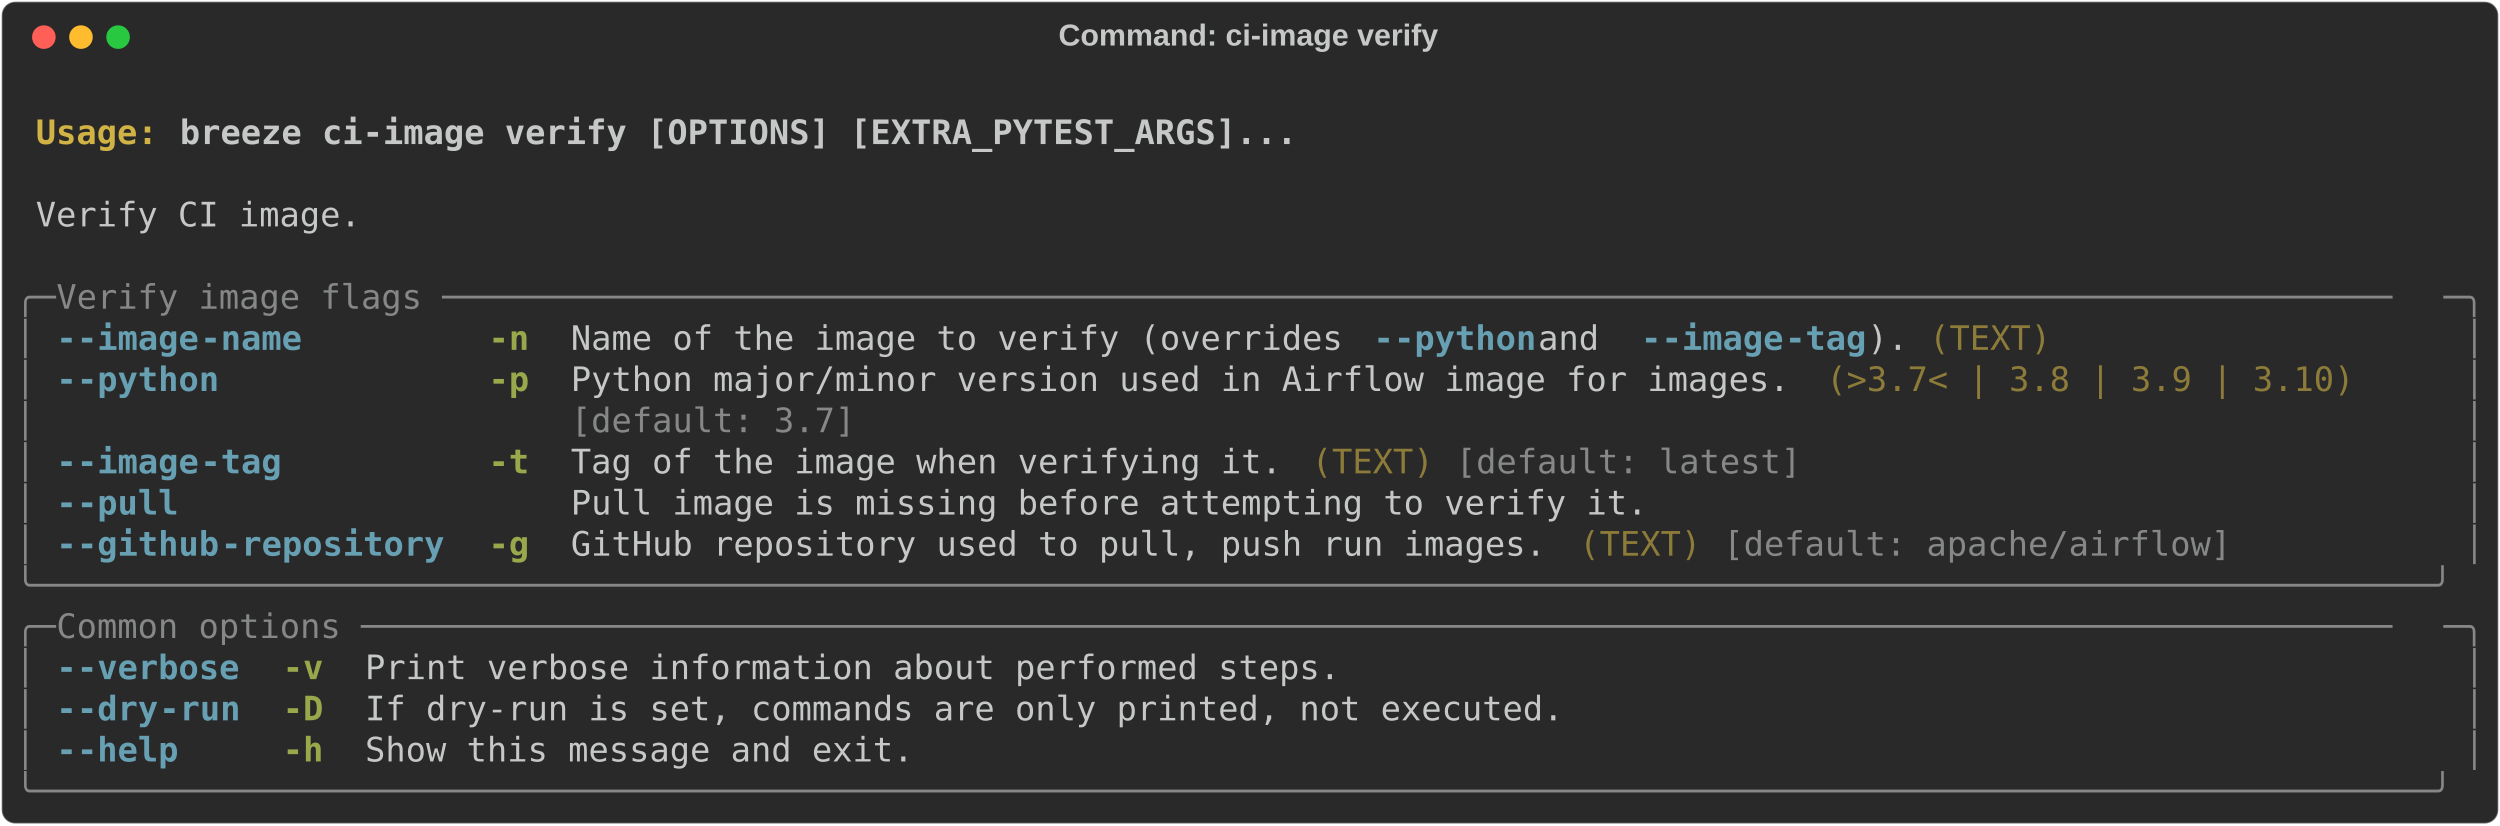
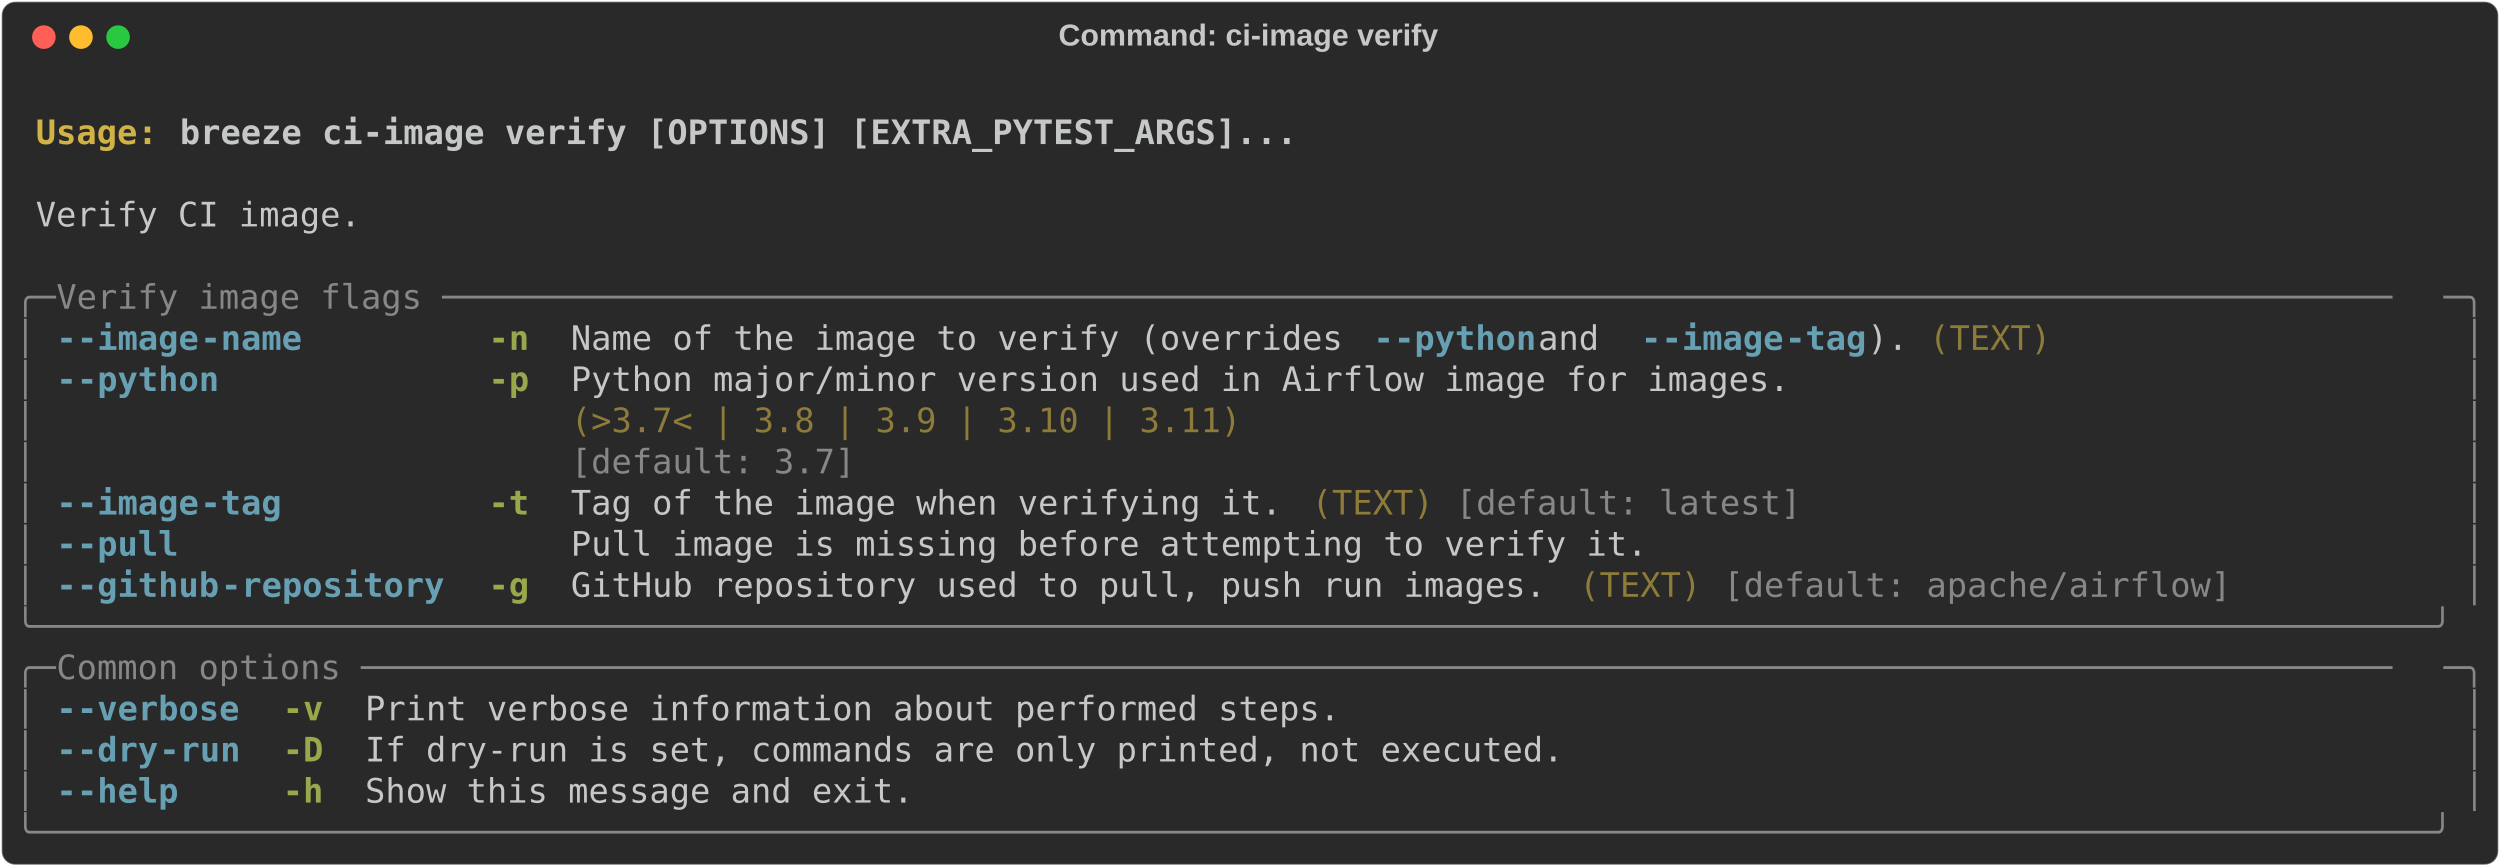
- <svg xmlns="http://www.w3.org/2000/svg" class="rich-terminal" viewBox="0 0 1482 489.2">
+ <svg xmlns="http://www.w3.org/2000/svg" class="rich-terminal" viewBox="0 0 1482 513.6">
  <style>

    @font-face {
        font-family: "Fira Code";
        src: local("FiraCode-Regular"),
                url("https://cdnjs.cloudflare.com/ajax/libs/firacode/6.2.0/woff2/FiraCode-Regular.woff2") format("woff2"),
                url("https://cdnjs.cloudflare.com/ajax/libs/firacode/6.2.0/woff/FiraCode-Regular.woff") format("woff");
        font-style: normal;
        font-weight: 400;
    }
    @font-face {
        font-family: "Fira Code";
        src: local("FiraCode-Bold"),
                url("https://cdnjs.cloudflare.com/ajax/libs/firacode/6.2.0/woff2/FiraCode-Bold.woff2") format("woff2"),
                url("https://cdnjs.cloudflare.com/ajax/libs/firacode/6.2.0/woff/FiraCode-Bold.woff") format("woff");
        font-style: bold;
        font-weight: 700;
    }

-     .terminal-1202260089-matrix {
+     .terminal-2296126418-matrix {
        font-family: Fira Code, monospace;
        font-size: 20px;
        line-height: 24.4px;
        font-variant-east-asian: full-width;
    }

-     .terminal-1202260089-title {
+     .terminal-2296126418-title {
        font-size: 18px;
        font-weight: bold;
        font-family: arial;
    }

-     .terminal-1202260089-r1 { fill: #c5c8c6;font-weight: bold }
- .terminal-1202260089-r2 { fill: #c5c8c6 }
- .terminal-1202260089-r3 { fill: #d0b344;font-weight: bold }
- .terminal-1202260089-r4 { fill: #868887 }
- .terminal-1202260089-r5 { fill: #68a0b3;font-weight: bold }
- .terminal-1202260089-r6 { fill: #98a84b;font-weight: bold }
- .terminal-1202260089-r7 { fill: #8d7b39 }
+     .terminal-2296126418-r1 { fill: #c5c8c6;font-weight: bold }
+ .terminal-2296126418-r2 { fill: #c5c8c6 }
+ .terminal-2296126418-r3 { fill: #d0b344;font-weight: bold }
+ .terminal-2296126418-r4 { fill: #868887 }
+ .terminal-2296126418-r5 { fill: #68a0b3;font-weight: bold }
+ .terminal-2296126418-r6 { fill: #98a84b;font-weight: bold }
+ .terminal-2296126418-r7 { fill: #8d7b39 }
    </style>
  <defs>
-     <clipPath id="terminal-1202260089-clip-terminal">
-       <rect x="0" y="0" width="1463.0" height="438.2" />
-     </clipPath>
-     <clipPath id="terminal-1202260089-line-0">
+     <clipPath id="terminal-2296126418-clip-terminal">
+       <rect x="0" y="0" width="1463.0" height="462.6" />
+     </clipPath>
+     <clipPath id="terminal-2296126418-line-0">
      <rect x="0" y="1.5" width="1464" height="24.65" />
    </clipPath>
-     <clipPath id="terminal-1202260089-line-1">
+     <clipPath id="terminal-2296126418-line-1">
      <rect x="0" y="25.9" width="1464" height="24.65" />
    </clipPath>
-     <clipPath id="terminal-1202260089-line-2">
+     <clipPath id="terminal-2296126418-line-2">
      <rect x="0" y="50.3" width="1464" height="24.65" />
    </clipPath>
-     <clipPath id="terminal-1202260089-line-3">
+     <clipPath id="terminal-2296126418-line-3">
      <rect x="0" y="74.7" width="1464" height="24.65" />
    </clipPath>
-     <clipPath id="terminal-1202260089-line-4">
+     <clipPath id="terminal-2296126418-line-4">
      <rect x="0" y="99.1" width="1464" height="24.65" />
    </clipPath>
-     <clipPath id="terminal-1202260089-line-5">
+     <clipPath id="terminal-2296126418-line-5">
      <rect x="0" y="123.5" width="1464" height="24.65" />
    </clipPath>
-     <clipPath id="terminal-1202260089-line-6">
+     <clipPath id="terminal-2296126418-line-6">
      <rect x="0" y="147.9" width="1464" height="24.65" />
    </clipPath>
-     <clipPath id="terminal-1202260089-line-7">
+     <clipPath id="terminal-2296126418-line-7">
      <rect x="0" y="172.3" width="1464" height="24.65" />
    </clipPath>
-     <clipPath id="terminal-1202260089-line-8">
+     <clipPath id="terminal-2296126418-line-8">
      <rect x="0" y="196.7" width="1464" height="24.65" />
    </clipPath>
-     <clipPath id="terminal-1202260089-line-9">
+     <clipPath id="terminal-2296126418-line-9">
      <rect x="0" y="221.1" width="1464" height="24.65" />
    </clipPath>
-     <clipPath id="terminal-1202260089-line-10">
+     <clipPath id="terminal-2296126418-line-10">
      <rect x="0" y="245.5" width="1464" height="24.65" />
    </clipPath>
-     <clipPath id="terminal-1202260089-line-11">
+     <clipPath id="terminal-2296126418-line-11">
      <rect x="0" y="269.9" width="1464" height="24.65" />
    </clipPath>
-     <clipPath id="terminal-1202260089-line-12">
+     <clipPath id="terminal-2296126418-line-12">
      <rect x="0" y="294.3" width="1464" height="24.65" />
    </clipPath>
-     <clipPath id="terminal-1202260089-line-13">
+     <clipPath id="terminal-2296126418-line-13">
      <rect x="0" y="318.7" width="1464" height="24.65" />
    </clipPath>
-     <clipPath id="terminal-1202260089-line-14">
+     <clipPath id="terminal-2296126418-line-14">
      <rect x="0" y="343.1" width="1464" height="24.65" />
    </clipPath>
-     <clipPath id="terminal-1202260089-line-15">
+     <clipPath id="terminal-2296126418-line-15">
      <rect x="0" y="367.5" width="1464" height="24.65" />
    </clipPath>
-     <clipPath id="terminal-1202260089-line-16">
+     <clipPath id="terminal-2296126418-line-16">
      <rect x="0" y="391.9" width="1464" height="24.65" />
    </clipPath>
+     <clipPath id="terminal-2296126418-line-17">
+       <rect x="0" y="416.3" width="1464" height="24.65" />
+     </clipPath>
  </defs>
-   <rect fill="#292929" stroke="rgba(255,255,255,0.35)" stroke-width="1" x="1" y="1" width="1480" height="487.2" rx="8" />
-   <text class="terminal-1202260089-title" fill="#c5c8c6" text-anchor="middle" x="740" y="27">Command: ci-image verify</text>
+   <rect fill="#292929" stroke="rgba(255,255,255,0.35)" stroke-width="1" x="1" y="1" width="1480" height="511.6" rx="8" />
+   <text class="terminal-2296126418-title" fill="#c5c8c6" text-anchor="middle" x="740" y="27">Command: ci-image verify</text>
  <g transform="translate(26,22)">
    <circle cx="0" cy="0" r="7" fill="#ff5f57" />
    <circle cx="22" cy="0" r="7" fill="#febc2e" />
    <circle cx="44" cy="0" r="7" fill="#28c840" />
  </g>
-   <g transform="translate(9, 41)" clip-path="url(#terminal-1202260089-clip-terminal)">
-     <g class="terminal-1202260089-matrix">
-       <text class="terminal-1202260089-r2" x="1464" y="20" textLength="12.2" clip-path="url(#terminal-1202260089-line-0)">
- </text>
-       <text class="terminal-1202260089-r3" x="12.2" y="44.4" textLength="85.4" clip-path="url(#terminal-1202260089-line-1)">Usage: </text>
-       <text class="terminal-1202260089-r1" x="97.6" y="44.4" textLength="671" clip-path="url(#terminal-1202260089-line-1)">breeze ci-image verify [OPTIONS] [EXTRA_PYTEST_ARGS]...</text>
-       <text class="terminal-1202260089-r2" x="1464" y="44.4" textLength="12.2" clip-path="url(#terminal-1202260089-line-1)">
- </text>
-       <text class="terminal-1202260089-r2" x="1464" y="68.8" textLength="12.2" clip-path="url(#terminal-1202260089-line-2)">
- </text>
-       <text class="terminal-1202260089-r2" x="12.2" y="93.2" textLength="195.2" clip-path="url(#terminal-1202260089-line-3)">Verify CI image.</text>
-       <text class="terminal-1202260089-r2" x="1464" y="93.2" textLength="12.2" clip-path="url(#terminal-1202260089-line-3)">
- </text>
-       <text class="terminal-1202260089-r2" x="1464" y="117.6" textLength="12.2" clip-path="url(#terminal-1202260089-line-4)">
- </text>
-       <text class="terminal-1202260089-r4" x="0" y="142" textLength="24.4" clip-path="url(#terminal-1202260089-line-5)">╭─</text>
-       <text class="terminal-1202260089-r4" x="24.4" y="142" textLength="1415.2" clip-path="url(#terminal-1202260089-line-5)"> Verify image flags ────────────────────────────────────────────────────────────────────────────────────────────────</text>
-       <text class="terminal-1202260089-r4" x="1439.6" y="142" textLength="24.4" clip-path="url(#terminal-1202260089-line-5)">─╮</text>
-       <text class="terminal-1202260089-r2" x="1464" y="142" textLength="12.2" clip-path="url(#terminal-1202260089-line-5)">
- </text>
-       <text class="terminal-1202260089-r4" x="0" y="166.4" textLength="12.2" clip-path="url(#terminal-1202260089-line-6)">│</text>
-       <text class="terminal-1202260089-r5" x="24.4" y="166.4" textLength="12.2" clip-path="url(#terminal-1202260089-line-6)">-</text>
-       <text class="terminal-1202260089-r5" x="36.6" y="166.4" textLength="73.2" clip-path="url(#terminal-1202260089-line-6)">-image</text>
-       <text class="terminal-1202260089-r5" x="109.8" y="166.4" textLength="61" clip-path="url(#terminal-1202260089-line-6)">-name</text>
-       <text class="terminal-1202260089-r6" x="280.6" y="166.4" textLength="24.4" clip-path="url(#terminal-1202260089-line-6)">-n</text>
-       <text class="terminal-1202260089-r2" x="329.4" y="166.4" textLength="475.8" clip-path="url(#terminal-1202260089-line-6)">Name of the image to verify (overrides </text>
-       <text class="terminal-1202260089-r5" x="805.2" y="166.4" textLength="12.2" clip-path="url(#terminal-1202260089-line-6)">-</text>
-       <text class="terminal-1202260089-r5" x="817.4" y="166.4" textLength="85.4" clip-path="url(#terminal-1202260089-line-6)">-python</text>
-       <text class="terminal-1202260089-r2" x="902.8" y="166.4" textLength="61" clip-path="url(#terminal-1202260089-line-6)"> and </text>
-       <text class="terminal-1202260089-r5" x="963.8" y="166.4" textLength="12.2" clip-path="url(#terminal-1202260089-line-6)">-</text>
-       <text class="terminal-1202260089-r5" x="976" y="166.4" textLength="73.2" clip-path="url(#terminal-1202260089-line-6)">-image</text>
-       <text class="terminal-1202260089-r5" x="1049.2" y="166.4" textLength="48.8" clip-path="url(#terminal-1202260089-line-6)">-tag</text>
-       <text class="terminal-1202260089-r2" x="1098" y="166.4" textLength="24.4" clip-path="url(#terminal-1202260089-line-6)">).</text>
-       <text class="terminal-1202260089-r7" x="1134.6" y="166.4" textLength="73.2" clip-path="url(#terminal-1202260089-line-6)">(TEXT)</text>
-       <text class="terminal-1202260089-r4" x="1451.8" y="166.4" textLength="12.2" clip-path="url(#terminal-1202260089-line-6)">│</text>
-       <text class="terminal-1202260089-r2" x="1464" y="166.4" textLength="12.2" clip-path="url(#terminal-1202260089-line-6)">
- </text>
-       <text class="terminal-1202260089-r4" x="0" y="190.8" textLength="12.2" clip-path="url(#terminal-1202260089-line-7)">│</text>
-       <text class="terminal-1202260089-r5" x="24.4" y="190.8" textLength="12.2" clip-path="url(#terminal-1202260089-line-7)">-</text>
-       <text class="terminal-1202260089-r5" x="36.6" y="190.8" textLength="85.4" clip-path="url(#terminal-1202260089-line-7)">-python</text>
-       <text class="terminal-1202260089-r6" x="280.6" y="190.8" textLength="24.4" clip-path="url(#terminal-1202260089-line-7)">-p</text>
-       <text class="terminal-1202260089-r2" x="329.4" y="190.8" textLength="732" clip-path="url(#terminal-1202260089-line-7)">Python major/minor version used in Airflow image for images.</text>
-       <text class="terminal-1202260089-r7" x="1073.6" y="190.8" textLength="317.2" clip-path="url(#terminal-1202260089-line-7)">(&gt;3.7&lt; | 3.8 | 3.9 | 3.10)</text>
-       <text class="terminal-1202260089-r4" x="1451.8" y="190.8" textLength="12.2" clip-path="url(#terminal-1202260089-line-7)">│</text>
-       <text class="terminal-1202260089-r2" x="1464" y="190.8" textLength="12.2" clip-path="url(#terminal-1202260089-line-7)">
- </text>
-       <text class="terminal-1202260089-r4" x="0" y="215.2" textLength="12.2" clip-path="url(#terminal-1202260089-line-8)">│</text>
-       <text class="terminal-1202260089-r4" x="329.4" y="215.2" textLength="732" clip-path="url(#terminal-1202260089-line-8)">[default: 3.7]                                              </text>
-       <text class="terminal-1202260089-r4" x="1451.8" y="215.2" textLength="12.2" clip-path="url(#terminal-1202260089-line-8)">│</text>
-       <text class="terminal-1202260089-r2" x="1464" y="215.2" textLength="12.2" clip-path="url(#terminal-1202260089-line-8)">
- </text>
-       <text class="terminal-1202260089-r4" x="0" y="239.6" textLength="12.2" clip-path="url(#terminal-1202260089-line-9)">│</text>
-       <text class="terminal-1202260089-r5" x="24.4" y="239.6" textLength="12.2" clip-path="url(#terminal-1202260089-line-9)">-</text>
-       <text class="terminal-1202260089-r5" x="36.6" y="239.6" textLength="73.2" clip-path="url(#terminal-1202260089-line-9)">-image</text>
-       <text class="terminal-1202260089-r5" x="109.8" y="239.6" textLength="48.8" clip-path="url(#terminal-1202260089-line-9)">-tag</text>
-       <text class="terminal-1202260089-r6" x="280.6" y="239.6" textLength="24.4" clip-path="url(#terminal-1202260089-line-9)">-t</text>
-       <text class="terminal-1202260089-r2" x="329.4" y="239.6" textLength="427" clip-path="url(#terminal-1202260089-line-9)">Tag of the image when verifying it.</text>
-       <text class="terminal-1202260089-r7" x="768.6" y="239.6" textLength="73.2" clip-path="url(#terminal-1202260089-line-9)">(TEXT)</text>
-       <text class="terminal-1202260089-r4" x="854" y="239.6" textLength="207.4" clip-path="url(#terminal-1202260089-line-9)">[default: latest]</text>
-       <text class="terminal-1202260089-r4" x="1451.8" y="239.6" textLength="12.2" clip-path="url(#terminal-1202260089-line-9)">│</text>
-       <text class="terminal-1202260089-r2" x="1464" y="239.6" textLength="12.2" clip-path="url(#terminal-1202260089-line-9)">
- </text>
-       <text class="terminal-1202260089-r4" x="0" y="264" textLength="12.2" clip-path="url(#terminal-1202260089-line-10)">│</text>
-       <text class="terminal-1202260089-r5" x="24.4" y="264" textLength="12.2" clip-path="url(#terminal-1202260089-line-10)">-</text>
-       <text class="terminal-1202260089-r5" x="36.6" y="264" textLength="61" clip-path="url(#terminal-1202260089-line-10)">-pull</text>
-       <text class="terminal-1202260089-r2" x="329.4" y="264" textLength="646.6" clip-path="url(#terminal-1202260089-line-10)">Pull image is missing before attempting to verify it.</text>
-       <text class="terminal-1202260089-r4" x="1451.8" y="264" textLength="12.2" clip-path="url(#terminal-1202260089-line-10)">│</text>
-       <text class="terminal-1202260089-r2" x="1464" y="264" textLength="12.2" clip-path="url(#terminal-1202260089-line-10)">
- </text>
-       <text class="terminal-1202260089-r4" x="0" y="288.4" textLength="12.2" clip-path="url(#terminal-1202260089-line-11)">│</text>
-       <text class="terminal-1202260089-r5" x="24.4" y="288.4" textLength="12.2" clip-path="url(#terminal-1202260089-line-11)">-</text>
-       <text class="terminal-1202260089-r5" x="36.6" y="288.4" textLength="85.4" clip-path="url(#terminal-1202260089-line-11)">-github</text>
-       <text class="terminal-1202260089-r5" x="122" y="288.4" textLength="134.2" clip-path="url(#terminal-1202260089-line-11)">-repository</text>
-       <text class="terminal-1202260089-r6" x="280.6" y="288.4" textLength="24.4" clip-path="url(#terminal-1202260089-line-11)">-g</text>
-       <text class="terminal-1202260089-r2" x="329.4" y="288.4" textLength="585.6" clip-path="url(#terminal-1202260089-line-11)">GitHub repository used to pull, push run images.</text>
-       <text class="terminal-1202260089-r7" x="927.2" y="288.4" textLength="73.2" clip-path="url(#terminal-1202260089-line-11)">(TEXT)</text>
-       <text class="terminal-1202260089-r4" x="1012.6" y="288.4" textLength="305" clip-path="url(#terminal-1202260089-line-11)">[default: apache/airflow]</text>
-       <text class="terminal-1202260089-r4" x="1451.8" y="288.4" textLength="12.2" clip-path="url(#terminal-1202260089-line-11)">│</text>
-       <text class="terminal-1202260089-r2" x="1464" y="288.4" textLength="12.2" clip-path="url(#terminal-1202260089-line-11)">
- </text>
-       <text class="terminal-1202260089-r4" x="0" y="312.8" textLength="1464" clip-path="url(#terminal-1202260089-line-12)">╰──────────────────────────────────────────────────────────────────────────────────────────────────────────────────────╯</text>
-       <text class="terminal-1202260089-r2" x="1464" y="312.8" textLength="12.2" clip-path="url(#terminal-1202260089-line-12)">
- </text>
-       <text class="terminal-1202260089-r4" x="0" y="337.2" textLength="24.4" clip-path="url(#terminal-1202260089-line-13)">╭─</text>
-       <text class="terminal-1202260089-r4" x="24.4" y="337.2" textLength="1415.2" clip-path="url(#terminal-1202260089-line-13)"> Common options ────────────────────────────────────────────────────────────────────────────────────────────────────</text>
-       <text class="terminal-1202260089-r4" x="1439.6" y="337.2" textLength="24.4" clip-path="url(#terminal-1202260089-line-13)">─╮</text>
-       <text class="terminal-1202260089-r2" x="1464" y="337.2" textLength="12.2" clip-path="url(#terminal-1202260089-line-13)">
- </text>
-       <text class="terminal-1202260089-r4" x="0" y="361.6" textLength="12.2" clip-path="url(#terminal-1202260089-line-14)">│</text>
-       <text class="terminal-1202260089-r5" x="24.4" y="361.6" textLength="12.2" clip-path="url(#terminal-1202260089-line-14)">-</text>
-       <text class="terminal-1202260089-r5" x="36.6" y="361.6" textLength="97.6" clip-path="url(#terminal-1202260089-line-14)">-verbose</text>
-       <text class="terminal-1202260089-r6" x="158.6" y="361.6" textLength="24.4" clip-path="url(#terminal-1202260089-line-14)">-v</text>
-       <text class="terminal-1202260089-r2" x="207.4" y="361.6" textLength="585.6" clip-path="url(#terminal-1202260089-line-14)">Print verbose information about performed steps.</text>
-       <text class="terminal-1202260089-r4" x="1451.8" y="361.6" textLength="12.2" clip-path="url(#terminal-1202260089-line-14)">│</text>
-       <text class="terminal-1202260089-r2" x="1464" y="361.6" textLength="12.2" clip-path="url(#terminal-1202260089-line-14)">
- </text>
-       <text class="terminal-1202260089-r4" x="0" y="386" textLength="12.2" clip-path="url(#terminal-1202260089-line-15)">│</text>
-       <text class="terminal-1202260089-r5" x="24.4" y="386" textLength="12.2" clip-path="url(#terminal-1202260089-line-15)">-</text>
-       <text class="terminal-1202260089-r5" x="36.6" y="386" textLength="48.8" clip-path="url(#terminal-1202260089-line-15)">-dry</text>
-       <text class="terminal-1202260089-r5" x="85.4" y="386" textLength="48.8" clip-path="url(#terminal-1202260089-line-15)">-run</text>
-       <text class="terminal-1202260089-r6" x="158.6" y="386" textLength="24.4" clip-path="url(#terminal-1202260089-line-15)">-D</text>
-       <text class="terminal-1202260089-r2" x="207.4" y="386" textLength="719.8" clip-path="url(#terminal-1202260089-line-15)">If dry-run is set, commands are only printed, not executed.</text>
-       <text class="terminal-1202260089-r4" x="1451.8" y="386" textLength="12.2" clip-path="url(#terminal-1202260089-line-15)">│</text>
-       <text class="terminal-1202260089-r2" x="1464" y="386" textLength="12.2" clip-path="url(#terminal-1202260089-line-15)">
- </text>
-       <text class="terminal-1202260089-r4" x="0" y="410.4" textLength="12.2" clip-path="url(#terminal-1202260089-line-16)">│</text>
-       <text class="terminal-1202260089-r5" x="24.4" y="410.4" textLength="12.2" clip-path="url(#terminal-1202260089-line-16)">-</text>
-       <text class="terminal-1202260089-r5" x="36.6" y="410.4" textLength="61" clip-path="url(#terminal-1202260089-line-16)">-help</text>
-       <text class="terminal-1202260089-r6" x="158.6" y="410.4" textLength="24.4" clip-path="url(#terminal-1202260089-line-16)">-h</text>
-       <text class="terminal-1202260089-r2" x="207.4" y="410.4" textLength="329.4" clip-path="url(#terminal-1202260089-line-16)">Show this message and exit.</text>
-       <text class="terminal-1202260089-r4" x="1451.8" y="410.4" textLength="12.2" clip-path="url(#terminal-1202260089-line-16)">│</text>
-       <text class="terminal-1202260089-r2" x="1464" y="410.4" textLength="12.2" clip-path="url(#terminal-1202260089-line-16)">
- </text>
-       <text class="terminal-1202260089-r4" x="0" y="434.8" textLength="1464" clip-path="url(#terminal-1202260089-line-17)">╰──────────────────────────────────────────────────────────────────────────────────────────────────────────────────────╯</text>
-       <text class="terminal-1202260089-r2" x="1464" y="434.8" textLength="12.2" clip-path="url(#terminal-1202260089-line-17)">
+   <g transform="translate(9, 41)" clip-path="url(#terminal-2296126418-clip-terminal)">
+     <g class="terminal-2296126418-matrix">
+       <text class="terminal-2296126418-r2" x="1464" y="20" textLength="12.2" clip-path="url(#terminal-2296126418-line-0)">
+ </text>
+       <text class="terminal-2296126418-r3" x="12.2" y="44.4" textLength="85.4" clip-path="url(#terminal-2296126418-line-1)">Usage: </text>
+       <text class="terminal-2296126418-r1" x="97.6" y="44.4" textLength="671" clip-path="url(#terminal-2296126418-line-1)">breeze ci-image verify [OPTIONS] [EXTRA_PYTEST_ARGS]...</text>
+       <text class="terminal-2296126418-r2" x="1464" y="44.4" textLength="12.2" clip-path="url(#terminal-2296126418-line-1)">
+ </text>
+       <text class="terminal-2296126418-r2" x="1464" y="68.8" textLength="12.2" clip-path="url(#terminal-2296126418-line-2)">
+ </text>
+       <text class="terminal-2296126418-r2" x="12.2" y="93.2" textLength="195.2" clip-path="url(#terminal-2296126418-line-3)">Verify CI image.</text>
+       <text class="terminal-2296126418-r2" x="1464" y="93.2" textLength="12.2" clip-path="url(#terminal-2296126418-line-3)">
+ </text>
+       <text class="terminal-2296126418-r2" x="1464" y="117.6" textLength="12.2" clip-path="url(#terminal-2296126418-line-4)">
+ </text>
+       <text class="terminal-2296126418-r4" x="0" y="142" textLength="24.4" clip-path="url(#terminal-2296126418-line-5)">╭─</text>
+       <text class="terminal-2296126418-r4" x="24.4" y="142" textLength="1415.2" clip-path="url(#terminal-2296126418-line-5)"> Verify image flags ────────────────────────────────────────────────────────────────────────────────────────────────</text>
+       <text class="terminal-2296126418-r4" x="1439.6" y="142" textLength="24.4" clip-path="url(#terminal-2296126418-line-5)">─╮</text>
+       <text class="terminal-2296126418-r2" x="1464" y="142" textLength="12.2" clip-path="url(#terminal-2296126418-line-5)">
+ </text>
+       <text class="terminal-2296126418-r4" x="0" y="166.4" textLength="12.2" clip-path="url(#terminal-2296126418-line-6)">│</text>
+       <text class="terminal-2296126418-r5" x="24.4" y="166.4" textLength="12.2" clip-path="url(#terminal-2296126418-line-6)">-</text>
+       <text class="terminal-2296126418-r5" x="36.6" y="166.4" textLength="73.2" clip-path="url(#terminal-2296126418-line-6)">-image</text>
+       <text class="terminal-2296126418-r5" x="109.8" y="166.4" textLength="61" clip-path="url(#terminal-2296126418-line-6)">-name</text>
+       <text class="terminal-2296126418-r6" x="280.6" y="166.4" textLength="24.4" clip-path="url(#terminal-2296126418-line-6)">-n</text>
+       <text class="terminal-2296126418-r2" x="329.4" y="166.4" textLength="475.8" clip-path="url(#terminal-2296126418-line-6)">Name of the image to verify (overrides </text>
+       <text class="terminal-2296126418-r5" x="805.2" y="166.4" textLength="12.2" clip-path="url(#terminal-2296126418-line-6)">-</text>
+       <text class="terminal-2296126418-r5" x="817.4" y="166.4" textLength="85.4" clip-path="url(#terminal-2296126418-line-6)">-python</text>
+       <text class="terminal-2296126418-r2" x="902.8" y="166.4" textLength="61" clip-path="url(#terminal-2296126418-line-6)"> and </text>
+       <text class="terminal-2296126418-r5" x="963.8" y="166.4" textLength="12.2" clip-path="url(#terminal-2296126418-line-6)">-</text>
+       <text class="terminal-2296126418-r5" x="976" y="166.4" textLength="73.2" clip-path="url(#terminal-2296126418-line-6)">-image</text>
+       <text class="terminal-2296126418-r5" x="1049.2" y="166.4" textLength="48.8" clip-path="url(#terminal-2296126418-line-6)">-tag</text>
+       <text class="terminal-2296126418-r2" x="1098" y="166.4" textLength="24.4" clip-path="url(#terminal-2296126418-line-6)">).</text>
+       <text class="terminal-2296126418-r7" x="1134.6" y="166.4" textLength="73.2" clip-path="url(#terminal-2296126418-line-6)">(TEXT)</text>
+       <text class="terminal-2296126418-r4" x="1451.8" y="166.4" textLength="12.2" clip-path="url(#terminal-2296126418-line-6)">│</text>
+       <text class="terminal-2296126418-r2" x="1464" y="166.4" textLength="12.2" clip-path="url(#terminal-2296126418-line-6)">
+ </text>
+       <text class="terminal-2296126418-r4" x="0" y="190.8" textLength="12.2" clip-path="url(#terminal-2296126418-line-7)">│</text>
+       <text class="terminal-2296126418-r5" x="24.4" y="190.8" textLength="12.2" clip-path="url(#terminal-2296126418-line-7)">-</text>
+       <text class="terminal-2296126418-r5" x="36.6" y="190.8" textLength="85.4" clip-path="url(#terminal-2296126418-line-7)">-python</text>
+       <text class="terminal-2296126418-r6" x="280.6" y="190.8" textLength="24.4" clip-path="url(#terminal-2296126418-line-7)">-p</text>
+       <text class="terminal-2296126418-r2" x="329.4" y="190.8" textLength="732" clip-path="url(#terminal-2296126418-line-7)">Python major/minor version used in Airflow image for images.</text>
+       <text class="terminal-2296126418-r4" x="1451.8" y="190.8" textLength="12.2" clip-path="url(#terminal-2296126418-line-7)">│</text>
+       <text class="terminal-2296126418-r2" x="1464" y="190.8" textLength="12.2" clip-path="url(#terminal-2296126418-line-7)">
+ </text>
+       <text class="terminal-2296126418-r4" x="0" y="215.2" textLength="12.2" clip-path="url(#terminal-2296126418-line-8)">│</text>
+       <text class="terminal-2296126418-r7" x="329.4" y="215.2" textLength="732" clip-path="url(#terminal-2296126418-line-8)">(&gt;3.7&lt; | 3.8 | 3.9 | 3.10 | 3.11)                           </text>
+       <text class="terminal-2296126418-r4" x="1451.8" y="215.2" textLength="12.2" clip-path="url(#terminal-2296126418-line-8)">│</text>
+       <text class="terminal-2296126418-r2" x="1464" y="215.2" textLength="12.2" clip-path="url(#terminal-2296126418-line-8)">
+ </text>
+       <text class="terminal-2296126418-r4" x="0" y="239.6" textLength="12.2" clip-path="url(#terminal-2296126418-line-9)">│</text>
+       <text class="terminal-2296126418-r4" x="329.4" y="239.6" textLength="732" clip-path="url(#terminal-2296126418-line-9)">[default: 3.7]                                              </text>
+       <text class="terminal-2296126418-r4" x="1451.8" y="239.6" textLength="12.2" clip-path="url(#terminal-2296126418-line-9)">│</text>
+       <text class="terminal-2296126418-r2" x="1464" y="239.6" textLength="12.2" clip-path="url(#terminal-2296126418-line-9)">
+ </text>
+       <text class="terminal-2296126418-r4" x="0" y="264" textLength="12.2" clip-path="url(#terminal-2296126418-line-10)">│</text>
+       <text class="terminal-2296126418-r5" x="24.4" y="264" textLength="12.2" clip-path="url(#terminal-2296126418-line-10)">-</text>
+       <text class="terminal-2296126418-r5" x="36.6" y="264" textLength="73.2" clip-path="url(#terminal-2296126418-line-10)">-image</text>
+       <text class="terminal-2296126418-r5" x="109.8" y="264" textLength="48.8" clip-path="url(#terminal-2296126418-line-10)">-tag</text>
+       <text class="terminal-2296126418-r6" x="280.6" y="264" textLength="24.4" clip-path="url(#terminal-2296126418-line-10)">-t</text>
+       <text class="terminal-2296126418-r2" x="329.4" y="264" textLength="427" clip-path="url(#terminal-2296126418-line-10)">Tag of the image when verifying it.</text>
+       <text class="terminal-2296126418-r7" x="768.6" y="264" textLength="73.2" clip-path="url(#terminal-2296126418-line-10)">(TEXT)</text>
+       <text class="terminal-2296126418-r4" x="854" y="264" textLength="207.4" clip-path="url(#terminal-2296126418-line-10)">[default: latest]</text>
+       <text class="terminal-2296126418-r4" x="1451.8" y="264" textLength="12.2" clip-path="url(#terminal-2296126418-line-10)">│</text>
+       <text class="terminal-2296126418-r2" x="1464" y="264" textLength="12.2" clip-path="url(#terminal-2296126418-line-10)">
+ </text>
+       <text class="terminal-2296126418-r4" x="0" y="288.4" textLength="12.2" clip-path="url(#terminal-2296126418-line-11)">│</text>
+       <text class="terminal-2296126418-r5" x="24.4" y="288.4" textLength="12.2" clip-path="url(#terminal-2296126418-line-11)">-</text>
+       <text class="terminal-2296126418-r5" x="36.6" y="288.4" textLength="61" clip-path="url(#terminal-2296126418-line-11)">-pull</text>
+       <text class="terminal-2296126418-r2" x="329.4" y="288.4" textLength="646.6" clip-path="url(#terminal-2296126418-line-11)">Pull image is missing before attempting to verify it.</text>
+       <text class="terminal-2296126418-r4" x="1451.8" y="288.4" textLength="12.2" clip-path="url(#terminal-2296126418-line-11)">│</text>
+       <text class="terminal-2296126418-r2" x="1464" y="288.4" textLength="12.2" clip-path="url(#terminal-2296126418-line-11)">
+ </text>
+       <text class="terminal-2296126418-r4" x="0" y="312.8" textLength="12.2" clip-path="url(#terminal-2296126418-line-12)">│</text>
+       <text class="terminal-2296126418-r5" x="24.4" y="312.8" textLength="12.2" clip-path="url(#terminal-2296126418-line-12)">-</text>
+       <text class="terminal-2296126418-r5" x="36.6" y="312.8" textLength="85.4" clip-path="url(#terminal-2296126418-line-12)">-github</text>
+       <text class="terminal-2296126418-r5" x="122" y="312.8" textLength="134.2" clip-path="url(#terminal-2296126418-line-12)">-repository</text>
+       <text class="terminal-2296126418-r6" x="280.6" y="312.8" textLength="24.4" clip-path="url(#terminal-2296126418-line-12)">-g</text>
+       <text class="terminal-2296126418-r2" x="329.4" y="312.8" textLength="585.6" clip-path="url(#terminal-2296126418-line-12)">GitHub repository used to pull, push run images.</text>
+       <text class="terminal-2296126418-r7" x="927.2" y="312.8" textLength="73.2" clip-path="url(#terminal-2296126418-line-12)">(TEXT)</text>
+       <text class="terminal-2296126418-r4" x="1012.6" y="312.8" textLength="305" clip-path="url(#terminal-2296126418-line-12)">[default: apache/airflow]</text>
+       <text class="terminal-2296126418-r4" x="1451.8" y="312.8" textLength="12.2" clip-path="url(#terminal-2296126418-line-12)">│</text>
+       <text class="terminal-2296126418-r2" x="1464" y="312.8" textLength="12.2" clip-path="url(#terminal-2296126418-line-12)">
+ </text>
+       <text class="terminal-2296126418-r4" x="0" y="337.2" textLength="1464" clip-path="url(#terminal-2296126418-line-13)">╰──────────────────────────────────────────────────────────────────────────────────────────────────────────────────────╯</text>
+       <text class="terminal-2296126418-r2" x="1464" y="337.2" textLength="12.2" clip-path="url(#terminal-2296126418-line-13)">
+ </text>
+       <text class="terminal-2296126418-r4" x="0" y="361.6" textLength="24.4" clip-path="url(#terminal-2296126418-line-14)">╭─</text>
+       <text class="terminal-2296126418-r4" x="24.4" y="361.6" textLength="1415.2" clip-path="url(#terminal-2296126418-line-14)"> Common options ────────────────────────────────────────────────────────────────────────────────────────────────────</text>
+       <text class="terminal-2296126418-r4" x="1439.6" y="361.6" textLength="24.4" clip-path="url(#terminal-2296126418-line-14)">─╮</text>
+       <text class="terminal-2296126418-r2" x="1464" y="361.6" textLength="12.2" clip-path="url(#terminal-2296126418-line-14)">
+ </text>
+       <text class="terminal-2296126418-r4" x="0" y="386" textLength="12.2" clip-path="url(#terminal-2296126418-line-15)">│</text>
+       <text class="terminal-2296126418-r5" x="24.4" y="386" textLength="12.2" clip-path="url(#terminal-2296126418-line-15)">-</text>
+       <text class="terminal-2296126418-r5" x="36.6" y="386" textLength="97.6" clip-path="url(#terminal-2296126418-line-15)">-verbose</text>
+       <text class="terminal-2296126418-r6" x="158.6" y="386" textLength="24.4" clip-path="url(#terminal-2296126418-line-15)">-v</text>
+       <text class="terminal-2296126418-r2" x="207.4" y="386" textLength="585.6" clip-path="url(#terminal-2296126418-line-15)">Print verbose information about performed steps.</text>
+       <text class="terminal-2296126418-r4" x="1451.8" y="386" textLength="12.2" clip-path="url(#terminal-2296126418-line-15)">│</text>
+       <text class="terminal-2296126418-r2" x="1464" y="386" textLength="12.2" clip-path="url(#terminal-2296126418-line-15)">
+ </text>
+       <text class="terminal-2296126418-r4" x="0" y="410.4" textLength="12.2" clip-path="url(#terminal-2296126418-line-16)">│</text>
+       <text class="terminal-2296126418-r5" x="24.4" y="410.4" textLength="12.2" clip-path="url(#terminal-2296126418-line-16)">-</text>
+       <text class="terminal-2296126418-r5" x="36.6" y="410.4" textLength="48.8" clip-path="url(#terminal-2296126418-line-16)">-dry</text>
+       <text class="terminal-2296126418-r5" x="85.4" y="410.4" textLength="48.8" clip-path="url(#terminal-2296126418-line-16)">-run</text>
+       <text class="terminal-2296126418-r6" x="158.6" y="410.4" textLength="24.4" clip-path="url(#terminal-2296126418-line-16)">-D</text>
+       <text class="terminal-2296126418-r2" x="207.4" y="410.4" textLength="719.8" clip-path="url(#terminal-2296126418-line-16)">If dry-run is set, commands are only printed, not executed.</text>
+       <text class="terminal-2296126418-r4" x="1451.8" y="410.4" textLength="12.2" clip-path="url(#terminal-2296126418-line-16)">│</text>
+       <text class="terminal-2296126418-r2" x="1464" y="410.4" textLength="12.2" clip-path="url(#terminal-2296126418-line-16)">
+ </text>
+       <text class="terminal-2296126418-r4" x="0" y="434.8" textLength="12.2" clip-path="url(#terminal-2296126418-line-17)">│</text>
+       <text class="terminal-2296126418-r5" x="24.4" y="434.8" textLength="12.2" clip-path="url(#terminal-2296126418-line-17)">-</text>
+       <text class="terminal-2296126418-r5" x="36.6" y="434.8" textLength="61" clip-path="url(#terminal-2296126418-line-17)">-help</text>
+       <text class="terminal-2296126418-r6" x="158.6" y="434.8" textLength="24.4" clip-path="url(#terminal-2296126418-line-17)">-h</text>
+       <text class="terminal-2296126418-r2" x="207.4" y="434.8" textLength="329.4" clip-path="url(#terminal-2296126418-line-17)">Show this message and exit.</text>
+       <text class="terminal-2296126418-r4" x="1451.8" y="434.8" textLength="12.2" clip-path="url(#terminal-2296126418-line-17)">│</text>
+       <text class="terminal-2296126418-r2" x="1464" y="434.8" textLength="12.2" clip-path="url(#terminal-2296126418-line-17)">
+ </text>
+       <text class="terminal-2296126418-r4" x="0" y="459.2" textLength="1464" clip-path="url(#terminal-2296126418-line-18)">╰──────────────────────────────────────────────────────────────────────────────────────────────────────────────────────╯</text>
+       <text class="terminal-2296126418-r2" x="1464" y="459.2" textLength="12.2" clip-path="url(#terminal-2296126418-line-18)">
</text>
    </g>
  </g>
</svg>
